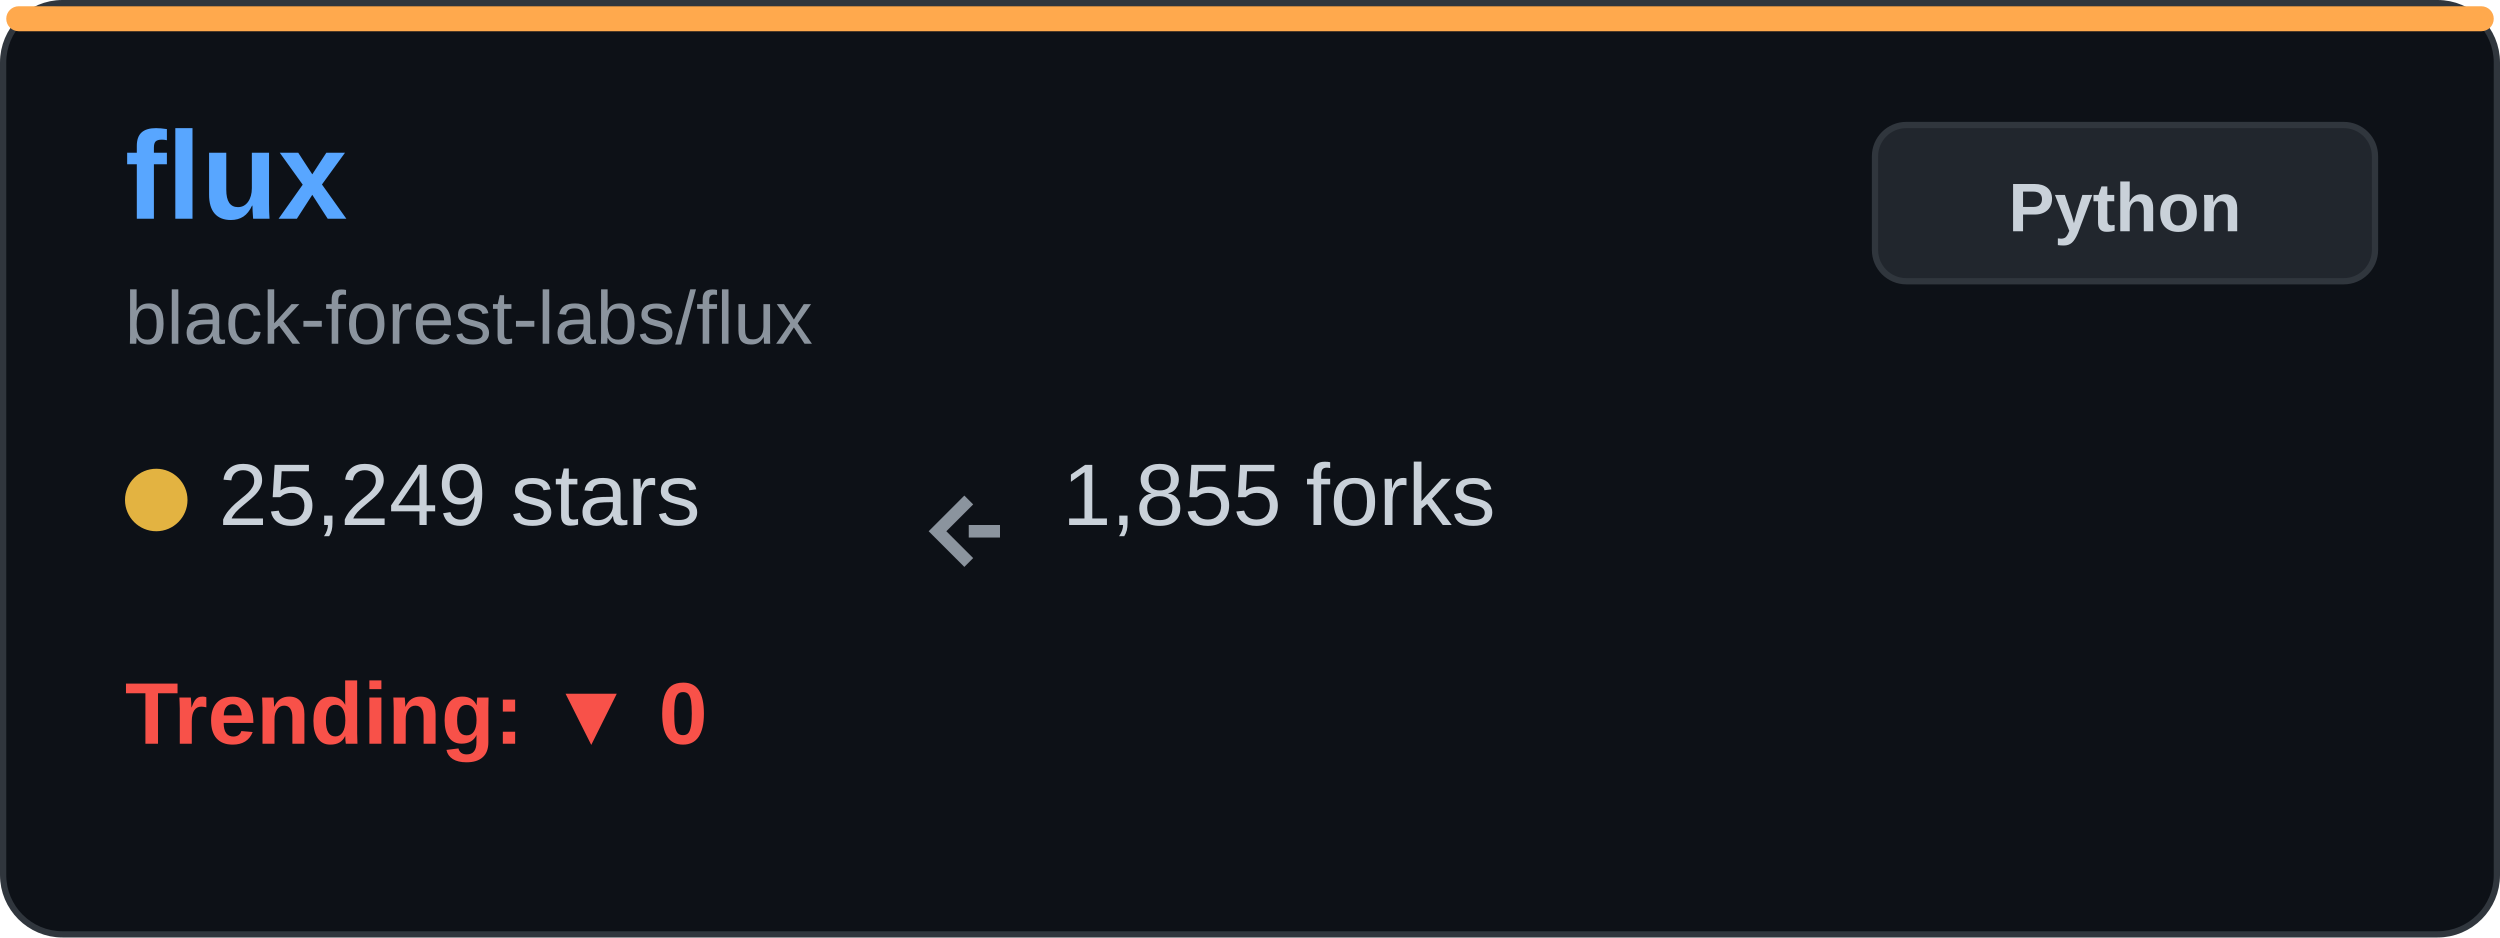
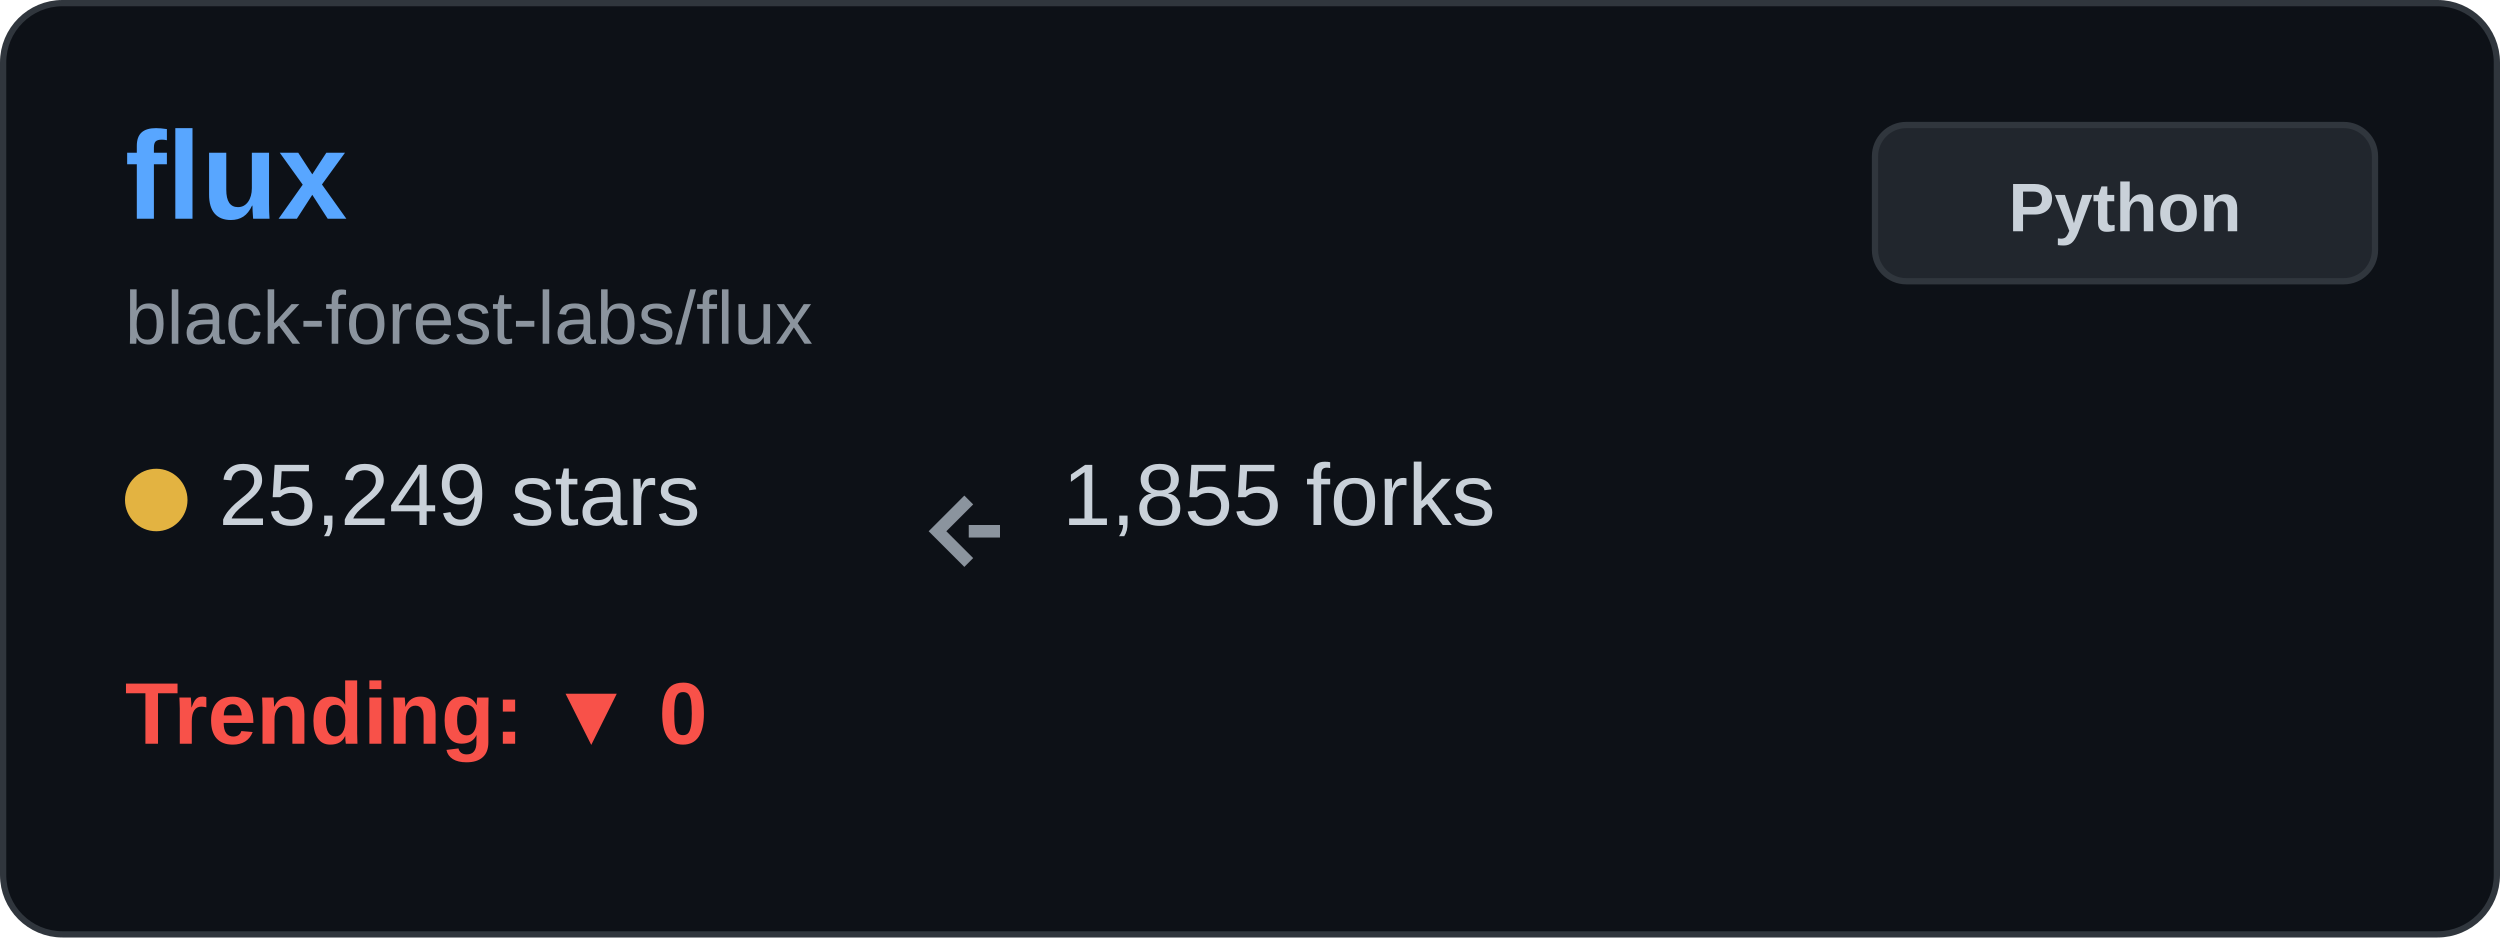
<svg xmlns="http://www.w3.org/2000/svg" width="400" height="150" viewBox="0 0 400 150" fill="none">
  <rect x="0.5" y="0.5" width="399" height="149" rx="9.5" fill="#0d1117" stroke="#30363d" />
-   <rect x="1" y="1" width="398" height="4" rx="2" fill="#ffa94d" />
  <text x="20" y="35" font-family="Arial, sans-serif" font-size="20" font-weight="bold" fill="#58a6ff">flux</text>
  <text x="20" y="55" font-family="Arial, sans-serif" font-size="12" fill="#8b949e">black-forest-labs/flux</text>
  <g transform="translate(20, 80)">
    <circle cx="5" cy="0" r="5" fill="#e3b341" />
    <text x="15" y="4" font-family="Arial, sans-serif" font-size="14" fill="#c9d1d9">25,249 stars</text>
  </g>
  <g transform="translate(150, 80)">
    <path d="M5 0 L0 5 L5 10 M5 5 L10 5" stroke="#8b949e" stroke-width="2" fill="none" />
    <text x="20" y="4" font-family="Arial, sans-serif" font-size="14" fill="#c9d1d9">1,855 forks</text>
  </g>
  <g transform="translate(20, 115)">
    <text x="0" y="4" font-family="Arial, sans-serif" font-size="14" font-weight="bold" fill="#f85149">Trending: ▼ 0</text>
  </g>
  <rect x="300" y="20" width="80" height="25" rx="5" fill="#21262d" stroke="#30363d" />
  <text x="340" y="37" font-family="Arial, sans-serif" font-size="11" font-weight="bold" fill="#c9d1d9" text-anchor="middle">Python</text>
</svg>
